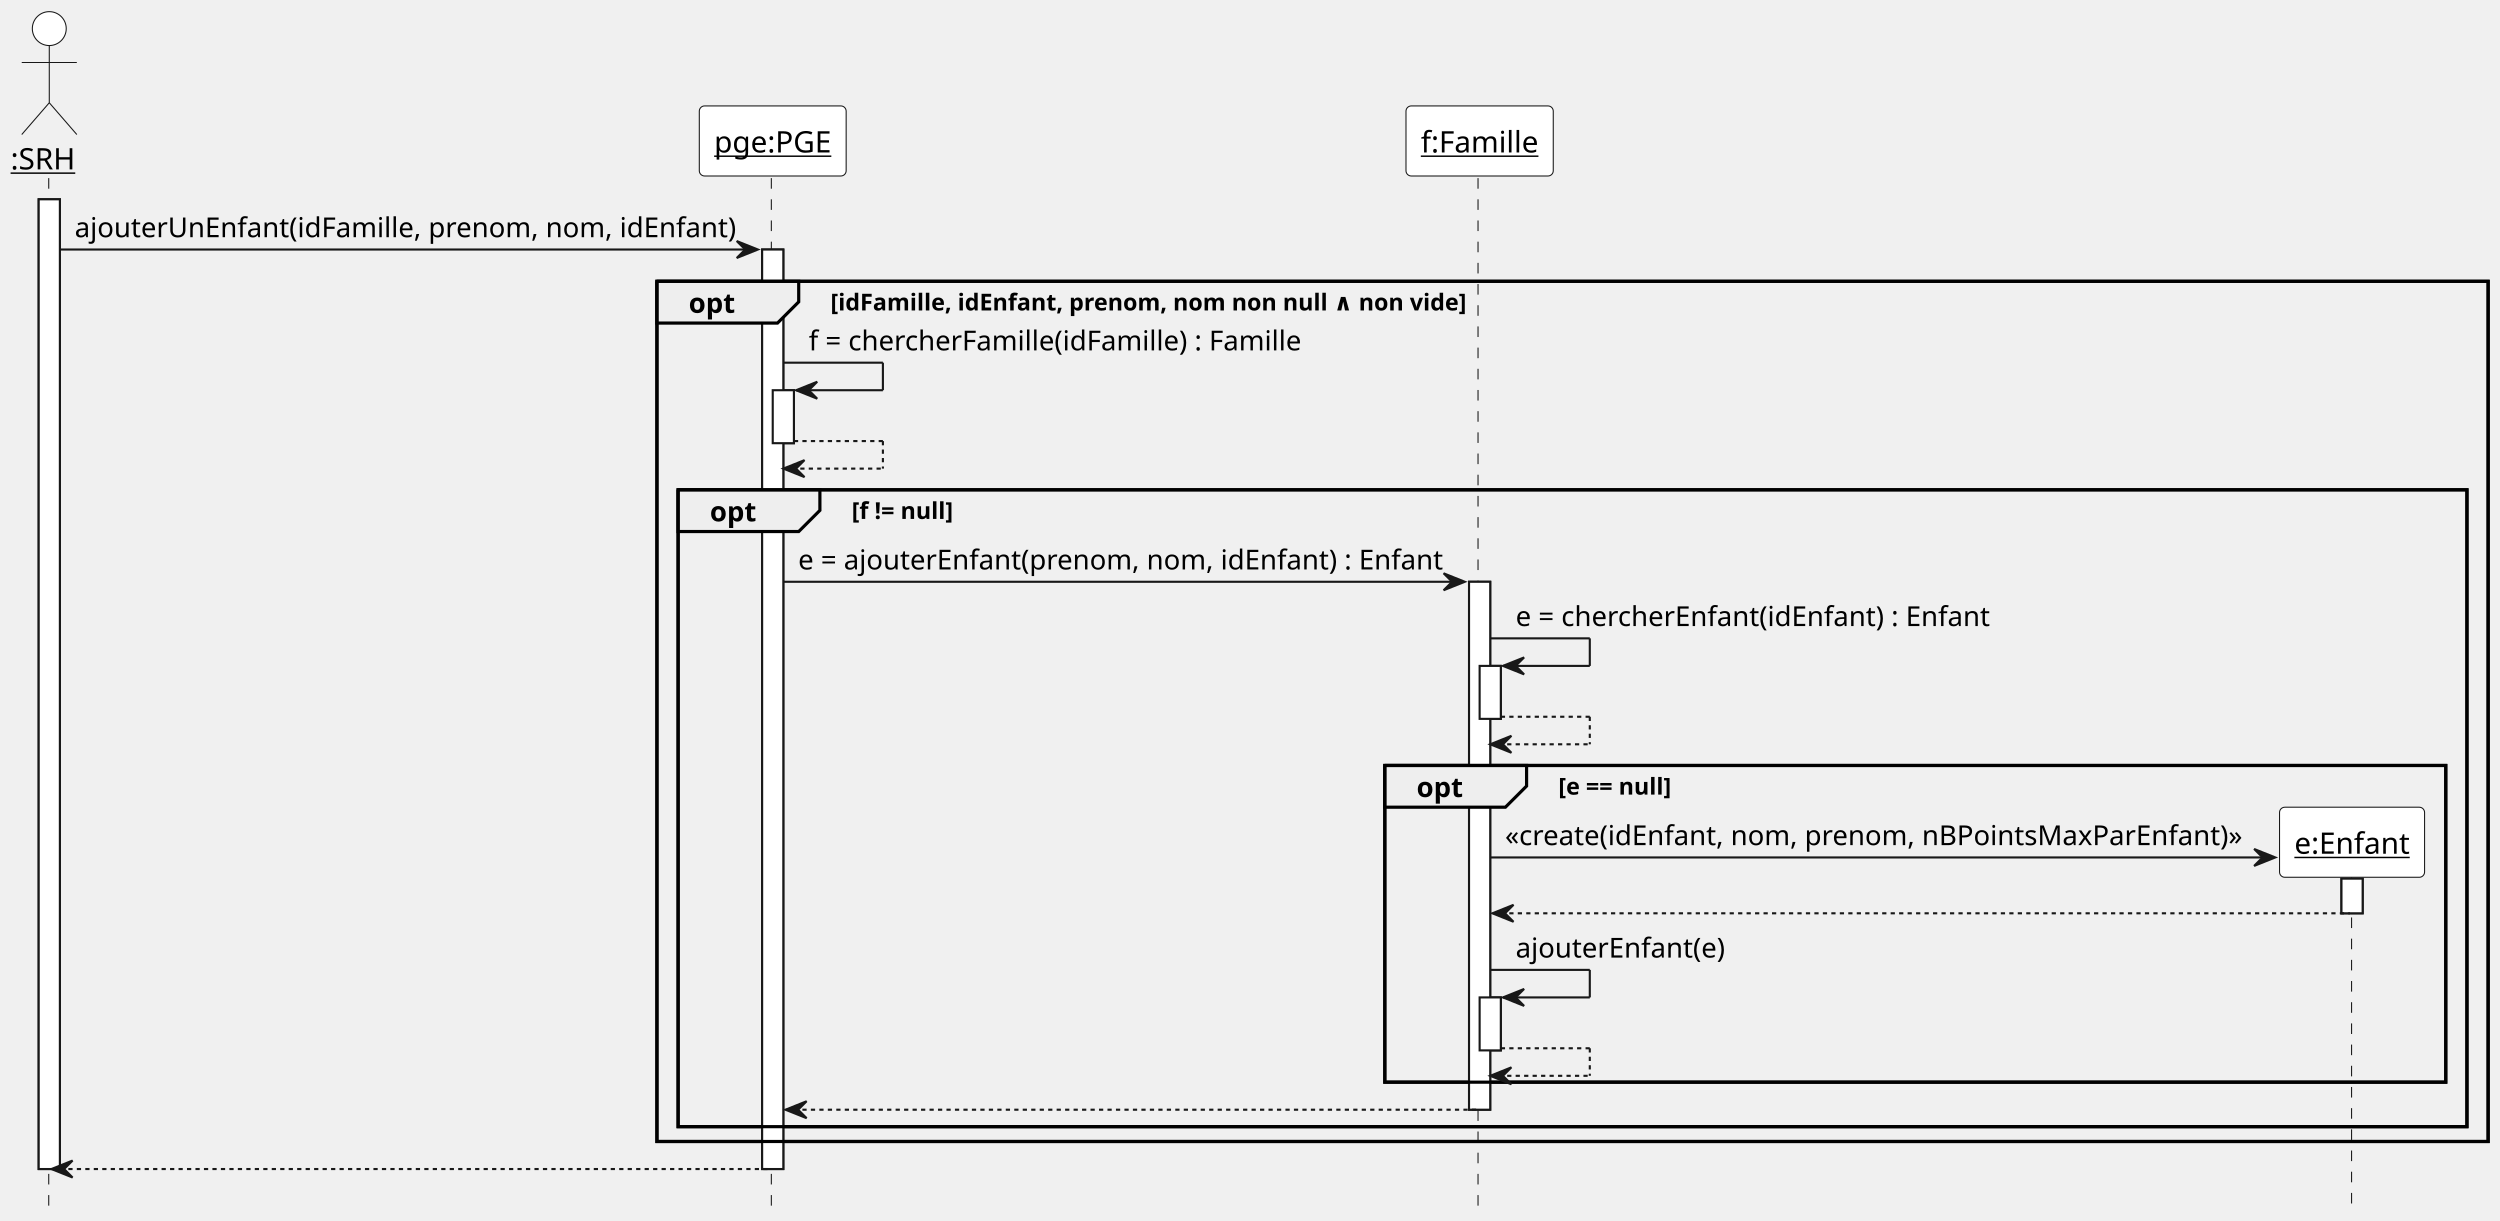
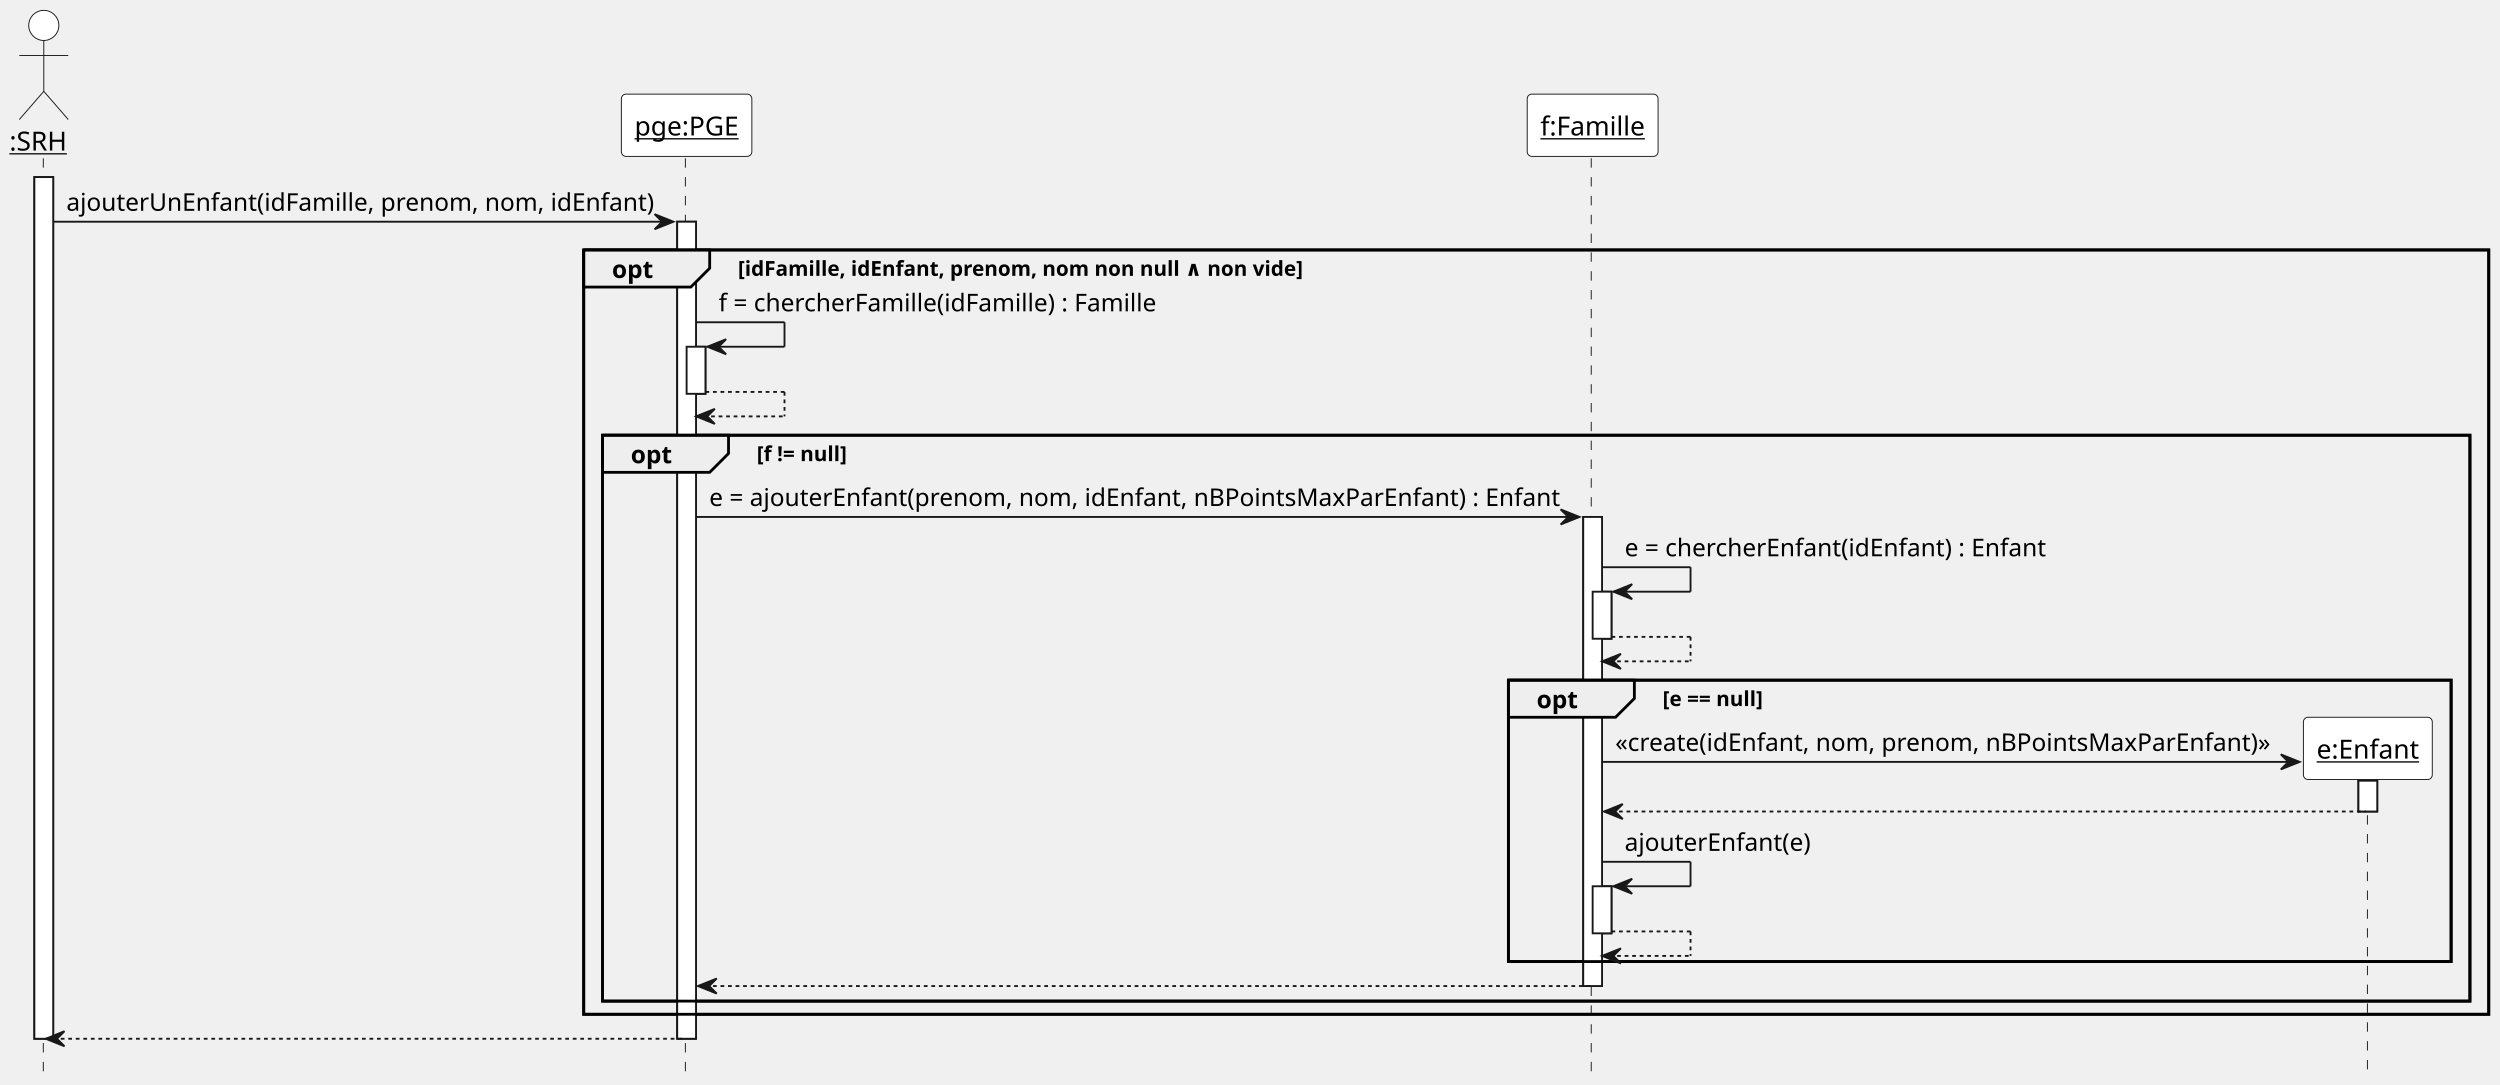
- <svg xmlns="http://www.w3.org/2000/svg" contentStyleType="text/css" data-diagram-type="SEQUENCE" height="576px" preserveAspectRatio="none" style="width:1180px;height:576px;background:#FFFFFF;" version="1.1" viewBox="0 0 1180 576" width="1180px" zoomAndPan="magnify">
+ <svg xmlns="http://www.w3.org/2000/svg" contentStyleType="text/css" data-diagram-type="SEQUENCE" height="576px" preserveAspectRatio="none" style="width:1328px;height:576px;background:#FFFFFF;" version="1.1" viewBox="0 0 1328 576" width="1328px" zoomAndPan="magnify">
  <defs />
  <g>
    <g>
      <rect fill="#FFFFFF" height="457.716" style="stroke:#181818;stroke-width:1;" width="10" x="18.26" y="94.068" />
    </g>
    <g>
      <rect fill="#FFFFFF" height="434.01" style="stroke:#181818;stroke-width:1;" width="10" x="359.728" y="117.774" />
    </g>
    <g>
      <rect fill="#FFFFFF" height="25" style="stroke:#181818;stroke-width:1;" width="10" x="364.728" y="184.186" />
    </g>
    <g>
-       <rect fill="#FFFFFF" height="249.186" style="stroke:#181818;stroke-width:1;" width="10" x="693.384" y="274.598" />
+       <rect fill="#FFFFFF" height="249.186" style="stroke:#181818;stroke-width:1;" width="10" x="841.012" y="274.598" />
    </g>
    <g>
-       <rect fill="#FFFFFF" height="25" style="stroke:#181818;stroke-width:1;" width="10" x="698.384" y="314.304" />
+       <rect fill="#FFFFFF" height="25" style="stroke:#181818;stroke-width:1;" width="10" x="846.012" y="314.304" />
    </g>
    <g>
-       <rect fill="#FFFFFF" height="25" style="stroke:#181818;stroke-width:1;" width="10" x="698.384" y="470.784" />
+       <rect fill="#FFFFFF" height="25" style="stroke:#181818;stroke-width:1;" width="10" x="846.012" y="470.784" />
    </g>
    <g>
-       <rect fill="#FFFFFF" height="16.362" style="stroke:#181818;stroke-width:1;" width="10" x="1105.17" y="414.716" />
+       <rect fill="#FFFFFF" height="16.362" style="stroke:#181818;stroke-width:1;" width="10" x="1252.798" y="414.716" />
    </g>
-     <rect fill="none" height="406.01" style="stroke:#000000;stroke-width:1.5;" width="864.328" x="310.071" y="132.774" />
-     <rect fill="none" height="300.598" style="stroke:#000000;stroke-width:1.5;" width="844.328" x="320.071" y="231.186" />
-     <rect fill="none" height="149.48" style="stroke:#000000;stroke-width:1.5;" width="500.771" x="653.629" y="361.304" />
+     <rect fill="none" height="406.01" style="stroke:#000000;stroke-width:1.5;" width="1011.956" x="310.071" y="132.774" />
+     <rect fill="none" height="300.598" style="stroke:#000000;stroke-width:1.5;" width="991.956" x="320.071" y="231.186" />
+     <rect fill="none" height="149.48" style="stroke:#000000;stroke-width:1.5;" width="500.771" x="801.257" y="361.304" />
    <g>
      <rect fill="#000000" fill-opacity="0" height="485.716" width="8" x="19.26" y="84.068" />
      <line style="stroke:#181818;stroke-width:0.5;stroke-dasharray:5,5;" x1="23" x2="23" y1="84.068" y2="569.784" />
    </g>
    <g>
      <rect fill="#000000" fill-opacity="0" height="485.716" width="8" x="360.728" y="84.068" />
      <line style="stroke:#181818;stroke-width:0.5;stroke-dasharray:5,5;" x1="364.071" x2="364.071" y1="84.068" y2="569.784" />
    </g>
    <g>
-       <rect fill="#000000" fill-opacity="0" height="485.716" width="8" x="694.384" y="84.068" />
-       <line style="stroke:#181818;stroke-width:0.5;stroke-dasharray:5,5;" x1="697.629" x2="697.629" y1="84.068" y2="569.784" />
+       <rect fill="#000000" fill-opacity="0" height="485.716" width="8" x="842.012" y="84.068" />
+       <line style="stroke:#181818;stroke-width:0.5;stroke-dasharray:5,5;" x1="845.257" x2="845.257" y1="84.068" y2="569.784" />
    </g>
    <g>
-       <rect fill="#000000" fill-opacity="0" height="156.74" width="8" x="1106.17" y="413.044" />
-       <line style="stroke:#181818;stroke-width:0.5;stroke-dasharray:5,5;" x1="1109.94" x2="1109.94" y1="413.044" y2="569.784" />
+       <rect fill="#000000" fill-opacity="0" height="156.74" width="8" x="1253.798" y="413.044" />
+       <line style="stroke:#181818;stroke-width:0.5;stroke-dasharray:5,5;" x1="1257.568" x2="1257.568" y1="413.044" y2="569.784" />
    </g>
    <g class="participant participant-head" data-participant="srh">
      <text fill="#000000" font-family="sans-serif" font-size="14" lengthAdjust="spacing" text-decoration="underline" textLength="30.52" x="5" y="79.966">:SRH</text>
      <ellipse cx="23.26" cy="13.5" fill="#FFFFFF" rx="8" ry="8" style="stroke:#181818;stroke-width:0.5;" />
      <path d="M23.26,21.5 L23.26,48.5 M10.26,29.5 L36.26,29.5 M23.26,48.5 L10.26,63.5 M23.26,48.5 L36.26,63.5" fill="none" style="stroke:#181818;stroke-width:0.5;" />
    </g>
    <g class="participant participant-head" data-participant="pge">
      <rect fill="#FFFFFF" height="33.068" rx="2.5" ry="2.5" style="stroke:#181818;stroke-width:0.5;" width="69.314" x="330.071" y="50" />
      <text fill="#000000" font-family="sans-serif" font-size="14" lengthAdjust="spacing" text-decoration="underline" textLength="55.314" x="337.071" y="71.966">pge:PGE</text>
    </g>
    <g class="participant participant-head" data-participant="f">
-       <rect fill="#FFFFFF" height="33.068" rx="2.5" ry="2.5" style="stroke:#181818;stroke-width:0.5;" width="69.51" x="663.629" y="50" />
-       <text fill="#000000" font-family="sans-serif" font-size="14" lengthAdjust="spacing" text-decoration="underline" textLength="55.51" x="670.629" y="71.966">f:Famille</text>
+       <rect fill="#FFFFFF" height="33.068" rx="2.5" ry="2.5" style="stroke:#181818;stroke-width:0.5;" width="69.51" x="811.257" y="50" />
+       <text fill="#000000" font-family="sans-serif" font-size="14" lengthAdjust="spacing" text-decoration="underline" textLength="55.51" x="818.257" y="71.966">f:Famille</text>
    </g>
    <g>
      <rect fill="#FFFFFF" height="457.716" style="stroke:#181818;stroke-width:1;" width="10" x="18.26" y="94.068" />
    </g>
    <g>
      <rect fill="#FFFFFF" height="434.01" style="stroke:#181818;stroke-width:1;" width="10" x="359.728" y="117.774" />
    </g>
    <g>
      <rect fill="#FFFFFF" height="25" style="stroke:#181818;stroke-width:1;" width="10" x="364.728" y="184.186" />
    </g>
    <g>
-       <rect fill="#FFFFFF" height="249.186" style="stroke:#181818;stroke-width:1;" width="10" x="693.384" y="274.598" />
+       <rect fill="#FFFFFF" height="249.186" style="stroke:#181818;stroke-width:1;" width="10" x="841.012" y="274.598" />
    </g>
    <g>
-       <rect fill="#FFFFFF" height="25" style="stroke:#181818;stroke-width:1;" width="10" x="698.384" y="314.304" />
+       <rect fill="#FFFFFF" height="25" style="stroke:#181818;stroke-width:1;" width="10" x="846.012" y="314.304" />
    </g>
    <g>
-       <rect fill="#FFFFFF" height="25" style="stroke:#181818;stroke-width:1;" width="10" x="698.384" y="470.784" />
+       <rect fill="#FFFFFF" height="25" style="stroke:#181818;stroke-width:1;" width="10" x="846.012" y="470.784" />
    </g>
    <g>
-       <rect fill="#FFFFFF" height="16.362" style="stroke:#181818;stroke-width:1;" width="10" x="1105.17" y="414.716" />
+       <rect fill="#FFFFFF" height="16.362" style="stroke:#181818;stroke-width:1;" width="10" x="1252.798" y="414.716" />
    </g>
    <g class="message" data-participant-1="srh" data-participant-2="pge">
      <polygon fill="#181818" points="347.728,113.774,357.728,117.774,347.728,121.774,351.728,117.774" style="stroke:#181818;stroke-width:1;" />
      <line style="stroke:#181818;stroke-width:1;" x1="28.26" x2="353.728" y1="117.774" y2="117.774" />
      <text fill="#000000" font-family="sans-serif" font-size="13" lengthAdjust="spacing" textLength="312.468" x="35.26" y="111.965">ajouterUnEnfant(idFamille, prenom, nom, idEnfant)</text>
    </g>
    <path d="M310.071,132.774 L376.989,132.774 L376.989,142.48 L366.989,152.48 L310.071,152.48 L310.071,132.774" fill="#EEEEEE" style="stroke:#000000;stroke-width:1.5;" />
-     <rect fill="none" height="406.01" style="stroke:#000000;stroke-width:1.5;" width="864.328" x="310.071" y="132.774" />
+     <rect fill="none" height="406.01" style="stroke:#000000;stroke-width:1.5;" width="1011.956" x="310.071" y="132.774" />
    <text fill="#000000" font-family="sans-serif" font-size="13" font-weight="bold" lengthAdjust="spacing" textLength="21.918" x="325.071" y="147.671">opt</text>
    <text fill="#000000" font-family="sans-serif" font-size="11" font-weight="bold" lengthAdjust="spacing" textLength="299.641" x="391.989" y="146.533">[idFamille, idEnfant, prenom, nom non null ∧ non vide]</text>
    <g class="message" data-participant-1="pge" data-participant-2="pge">
      <line style="stroke:#181818;stroke-width:1;" x1="369.728" x2="416.728" y1="171.186" y2="171.186" />
      <line style="stroke:#181818;stroke-width:1;" x1="416.728" x2="416.728" y1="171.186" y2="184.186" />
      <line style="stroke:#181818;stroke-width:1;" x1="375.728" x2="416.728" y1="184.186" y2="184.186" />
      <polygon fill="#181818" points="385.728,180.186,375.728,184.186,385.728,188.186,381.728,184.186" style="stroke:#181818;stroke-width:1;" />
      <text fill="#000000" font-family="sans-serif" font-size="13" lengthAdjust="spacing" textLength="232.778" x="381.728" y="165.377">f = chercherFamille(idFamille) : Famille</text>
    </g>
    <g class="message" data-participant-1="pge" data-participant-2="pge">
      <line style="stroke:#181818;stroke-width:1;stroke-dasharray:2,2;" x1="374.728" x2="416.728" y1="208.186" y2="208.186" />
      <line style="stroke:#181818;stroke-width:1;stroke-dasharray:2,2;" x1="416.728" x2="416.728" y1="208.186" y2="221.186" />
      <line style="stroke:#181818;stroke-width:1;stroke-dasharray:2,2;" x1="369.728" x2="416.728" y1="221.186" y2="221.186" />
      <polygon fill="#181818" points="379.728,217.186,369.728,221.186,379.728,225.186,375.728,221.186" style="stroke:#181818;stroke-width:1;" />
    </g>
    <path d="M320.071,231.186 L386.989,231.186 L386.989,240.892 L376.989,250.892 L320.071,250.892 L320.071,231.186" fill="#EEEEEE" style="stroke:#000000;stroke-width:1.5;" />
-     <rect fill="none" height="300.598" style="stroke:#000000;stroke-width:1.5;" width="844.328" x="320.071" y="231.186" />
+     <rect fill="none" height="300.598" style="stroke:#000000;stroke-width:1.5;" width="991.956" x="320.071" y="231.186" />
    <text fill="#000000" font-family="sans-serif" font-size="13" font-weight="bold" lengthAdjust="spacing" textLength="21.918" x="335.071" y="246.083">opt</text>
    <text fill="#000000" font-family="sans-serif" font-size="11" font-weight="bold" lengthAdjust="spacing" textLength="47.861" x="401.989" y="244.945">[f != null]</text>
    <g class="message" data-participant-1="pge" data-participant-2="f">
-       <polygon fill="#181818" points="681.384,270.598,691.384,274.598,681.384,278.598,685.384,274.598" style="stroke:#181818;stroke-width:1;" />
-       <line style="stroke:#181818;stroke-width:1;" x1="369.728" x2="687.384" y1="274.598" y2="274.598" />
-       <text fill="#000000" font-family="sans-serif" font-size="13" lengthAdjust="spacing" textLength="304.655" x="376.728" y="268.789">e = ajouterEnfant(prenom, nom, idEnfant) : Enfant</text>
+       <polygon fill="#181818" points="829.012,270.598,839.012,274.598,829.012,278.598,833.012,274.598" style="stroke:#181818;stroke-width:1;" />
+       <line style="stroke:#181818;stroke-width:1;" x1="369.728" x2="835.012" y1="274.598" y2="274.598" />
+       <text fill="#000000" font-family="sans-serif" font-size="13" lengthAdjust="spacing" textLength="452.283" x="376.728" y="268.789">e = ajouterEnfant(prenom, nom, idEnfant, nBPointsMaxParEnfant) : Enfant</text>
    </g>
    <g class="message" data-participant-1="f" data-participant-2="f">
-       <line style="stroke:#181818;stroke-width:1;" x1="703.384" x2="750.384" y1="301.304" y2="301.304" />
-       <line style="stroke:#181818;stroke-width:1;" x1="750.384" x2="750.384" y1="301.304" y2="314.304" />
-       <line style="stroke:#181818;stroke-width:1;" x1="709.384" x2="750.384" y1="314.304" y2="314.304" />
-       <polygon fill="#181818" points="719.384,310.304,709.384,314.304,719.384,318.304,715.384,314.304" style="stroke:#181818;stroke-width:1;" />
-       <text fill="#000000" font-family="sans-serif" font-size="13" lengthAdjust="spacing" textLength="224.133" x="715.384" y="295.495">e = chercherEnfant(idEnfant) : Enfant</text>
+       <line style="stroke:#181818;stroke-width:1;" x1="851.012" x2="898.012" y1="301.304" y2="301.304" />
+       <line style="stroke:#181818;stroke-width:1;" x1="898.012" x2="898.012" y1="301.304" y2="314.304" />
+       <line style="stroke:#181818;stroke-width:1;" x1="857.012" x2="898.012" y1="314.304" y2="314.304" />
+       <polygon fill="#181818" points="867.012,310.304,857.012,314.304,867.012,318.304,863.012,314.304" style="stroke:#181818;stroke-width:1;" />
+       <text fill="#000000" font-family="sans-serif" font-size="13" lengthAdjust="spacing" textLength="224.133" x="863.012" y="295.495">e = chercherEnfant(idEnfant) : Enfant</text>
    </g>
    <g class="message" data-participant-1="f" data-participant-2="f">
-       <line style="stroke:#181818;stroke-width:1;stroke-dasharray:2,2;" x1="708.384" x2="750.384" y1="338.304" y2="338.304" />
-       <line style="stroke:#181818;stroke-width:1;stroke-dasharray:2,2;" x1="750.384" x2="750.384" y1="338.304" y2="351.304" />
-       <line style="stroke:#181818;stroke-width:1;stroke-dasharray:2,2;" x1="703.384" x2="750.384" y1="351.304" y2="351.304" />
-       <polygon fill="#181818" points="713.384,347.304,703.384,351.304,713.384,355.304,709.384,351.304" style="stroke:#181818;stroke-width:1;" />
+       <line style="stroke:#181818;stroke-width:1;stroke-dasharray:2,2;" x1="856.012" x2="898.012" y1="338.304" y2="338.304" />
+       <line style="stroke:#181818;stroke-width:1;stroke-dasharray:2,2;" x1="898.012" x2="898.012" y1="338.304" y2="351.304" />
+       <line style="stroke:#181818;stroke-width:1;stroke-dasharray:2,2;" x1="851.012" x2="898.012" y1="351.304" y2="351.304" />
+       <polygon fill="#181818" points="861.012,347.304,851.012,351.304,861.012,355.304,857.012,351.304" style="stroke:#181818;stroke-width:1;" />
    </g>
-     <path d="M653.629,361.304 L720.547,361.304 L720.547,371.01 L710.547,381.01 L653.629,381.01 L653.629,361.304" fill="#EEEEEE" style="stroke:#000000;stroke-width:1.5;" />
-     <rect fill="none" height="149.48" style="stroke:#000000;stroke-width:1.5;" width="500.771" x="653.629" y="361.304" />
-     <text fill="#000000" font-family="sans-serif" font-size="13" font-weight="bold" lengthAdjust="spacing" textLength="21.918" x="668.629" y="376.201">opt</text>
-     <text fill="#000000" font-family="sans-serif" font-size="11" font-weight="bold" lengthAdjust="spacing" textLength="53.251" x="735.547" y="375.063">[e == null]</text>
+     <path d="M801.257,361.304 L868.175,361.304 L868.175,371.01 L858.175,381.01 L801.257,381.01 L801.257,361.304" fill="#EEEEEE" style="stroke:#000000;stroke-width:1.5;" />
+     <rect fill="none" height="149.48" style="stroke:#000000;stroke-width:1.5;" width="500.771" x="801.257" y="361.304" />
+     <text fill="#000000" font-family="sans-serif" font-size="13" font-weight="bold" lengthAdjust="spacing" textLength="21.918" x="816.257" y="376.201">opt</text>
+     <text fill="#000000" font-family="sans-serif" font-size="11" font-weight="bold" lengthAdjust="spacing" textLength="53.251" x="883.175" y="375.063">[e == null]</text>
    <g class="message" data-participant-1="f" data-participant-2="e">
-       <polygon fill="#181818" points="1063.94,400.716,1073.94,404.716,1063.94,408.716,1067.94,404.716" style="stroke:#181818;stroke-width:1;" />
-       <line style="stroke:#181818;stroke-width:1;" x1="703.384" x2="1069.94" y1="404.716" y2="404.716" />
-       <text fill="#000000" font-family="sans-serif" font-size="13" lengthAdjust="spacing" textLength="348.556" x="710.384" y="398.907">«create(idEnfant, nom, prenom, nBPointsMaxParEnfant)»</text>
+       <polygon fill="#181818" points="1211.568,400.716,1221.568,404.716,1211.568,408.716,1215.568,404.716" style="stroke:#181818;stroke-width:1;" />
+       <line style="stroke:#181818;stroke-width:1;" x1="851.012" x2="1217.568" y1="404.716" y2="404.716" />
+       <text fill="#000000" font-family="sans-serif" font-size="13" lengthAdjust="spacing" textLength="348.556" x="858.012" y="398.907">«create(idEnfant, nom, prenom, nBPointsMaxParEnfant)»</text>
    </g>
-     <rect fill="#FFFFFF" height="33.068" rx="2.5" ry="2.5" style="stroke:#181818;stroke-width:0.5;" width="68.46" x="1075.94" y="381.01" />
-     <text fill="#000000" font-family="sans-serif" font-size="14" lengthAdjust="spacing" text-decoration="underline" textLength="54.46" x="1082.94" y="402.976">e:Enfant</text>
+     <rect fill="#FFFFFF" height="33.068" rx="2.5" ry="2.5" style="stroke:#181818;stroke-width:0.5;" width="68.46" x="1223.568" y="381.01" />
+     <text fill="#000000" font-family="sans-serif" font-size="14" lengthAdjust="spacing" text-decoration="underline" textLength="54.46" x="1230.568" y="402.976">e:Enfant</text>
    <g class="message" data-participant-1="e" data-participant-2="f">
-       <polygon fill="#181818" points="714.384,427.078,704.384,431.078,714.384,435.078,710.384,431.078" style="stroke:#181818;stroke-width:1;" />
-       <line style="stroke:#181818;stroke-width:1;stroke-dasharray:2,2;" x1="708.384" x2="1109.17" y1="431.078" y2="431.078" />
+       <polygon fill="#181818" points="862.012,427.078,852.012,431.078,862.012,435.078,858.012,431.078" style="stroke:#181818;stroke-width:1;" />
+       <line style="stroke:#181818;stroke-width:1;stroke-dasharray:2,2;" x1="856.012" x2="1256.798" y1="431.078" y2="431.078" />
    </g>
    <g class="message" data-participant-1="f" data-participant-2="f">
-       <line style="stroke:#181818;stroke-width:1;" x1="703.384" x2="750.384" y1="457.784" y2="457.784" />
-       <line style="stroke:#181818;stroke-width:1;" x1="750.384" x2="750.384" y1="457.784" y2="470.784" />
-       <line style="stroke:#181818;stroke-width:1;" x1="709.384" x2="750.384" y1="470.784" y2="470.784" />
-       <polygon fill="#181818" points="719.384,466.784,709.384,470.784,719.384,474.784,715.384,470.784" style="stroke:#181818;stroke-width:1;" />
-       <text fill="#000000" font-family="sans-serif" font-size="13" lengthAdjust="spacing" textLength="98.826" x="715.384" y="451.975">ajouterEnfant(e)</text>
+       <line style="stroke:#181818;stroke-width:1;" x1="851.012" x2="898.012" y1="457.784" y2="457.784" />
+       <line style="stroke:#181818;stroke-width:1;" x1="898.012" x2="898.012" y1="457.784" y2="470.784" />
+       <line style="stroke:#181818;stroke-width:1;" x1="857.012" x2="898.012" y1="470.784" y2="470.784" />
+       <polygon fill="#181818" points="867.012,466.784,857.012,470.784,867.012,474.784,863.012,470.784" style="stroke:#181818;stroke-width:1;" />
+       <text fill="#000000" font-family="sans-serif" font-size="13" lengthAdjust="spacing" textLength="98.826" x="863.012" y="451.975">ajouterEnfant(e)</text>
    </g>
    <g class="message" data-participant-1="f" data-participant-2="f">
-       <line style="stroke:#181818;stroke-width:1;stroke-dasharray:2,2;" x1="708.384" x2="750.384" y1="494.784" y2="494.784" />
-       <line style="stroke:#181818;stroke-width:1;stroke-dasharray:2,2;" x1="750.384" x2="750.384" y1="494.784" y2="507.784" />
-       <line style="stroke:#181818;stroke-width:1;stroke-dasharray:2,2;" x1="703.384" x2="750.384" y1="507.784" y2="507.784" />
-       <polygon fill="#181818" points="713.384,503.784,703.384,507.784,713.384,511.784,709.384,507.784" style="stroke:#181818;stroke-width:1;" />
+       <line style="stroke:#181818;stroke-width:1;stroke-dasharray:2,2;" x1="856.012" x2="898.012" y1="494.784" y2="494.784" />
+       <line style="stroke:#181818;stroke-width:1;stroke-dasharray:2,2;" x1="898.012" x2="898.012" y1="494.784" y2="507.784" />
+       <line style="stroke:#181818;stroke-width:1;stroke-dasharray:2,2;" x1="851.012" x2="898.012" y1="507.784" y2="507.784" />
+       <polygon fill="#181818" points="861.012,503.784,851.012,507.784,861.012,511.784,857.012,507.784" style="stroke:#181818;stroke-width:1;" />
    </g>
    <g class="message" data-participant-1="f" data-participant-2="pge">
      <polygon fill="#181818" points="380.728,519.784,370.728,523.784,380.728,527.784,376.728,523.784" style="stroke:#181818;stroke-width:1;" />
-       <line style="stroke:#181818;stroke-width:1;stroke-dasharray:2,2;" x1="374.728" x2="697.384" y1="523.784" y2="523.784" />
+       <line style="stroke:#181818;stroke-width:1;stroke-dasharray:2,2;" x1="374.728" x2="845.012" y1="523.784" y2="523.784" />
    </g>
    <g class="message" data-participant-1="pge" data-participant-2="srh">
      <polygon fill="#181818" points="34.26,547.784,24.26,551.784,34.26,555.784,30.26,551.784" style="stroke:#181818;stroke-width:1;" />
      <line style="stroke:#181818;stroke-width:1;stroke-dasharray:2,2;" x1="28.26" x2="363.728" y1="551.784" y2="551.784" />
    </g>
  </g>
</svg>
